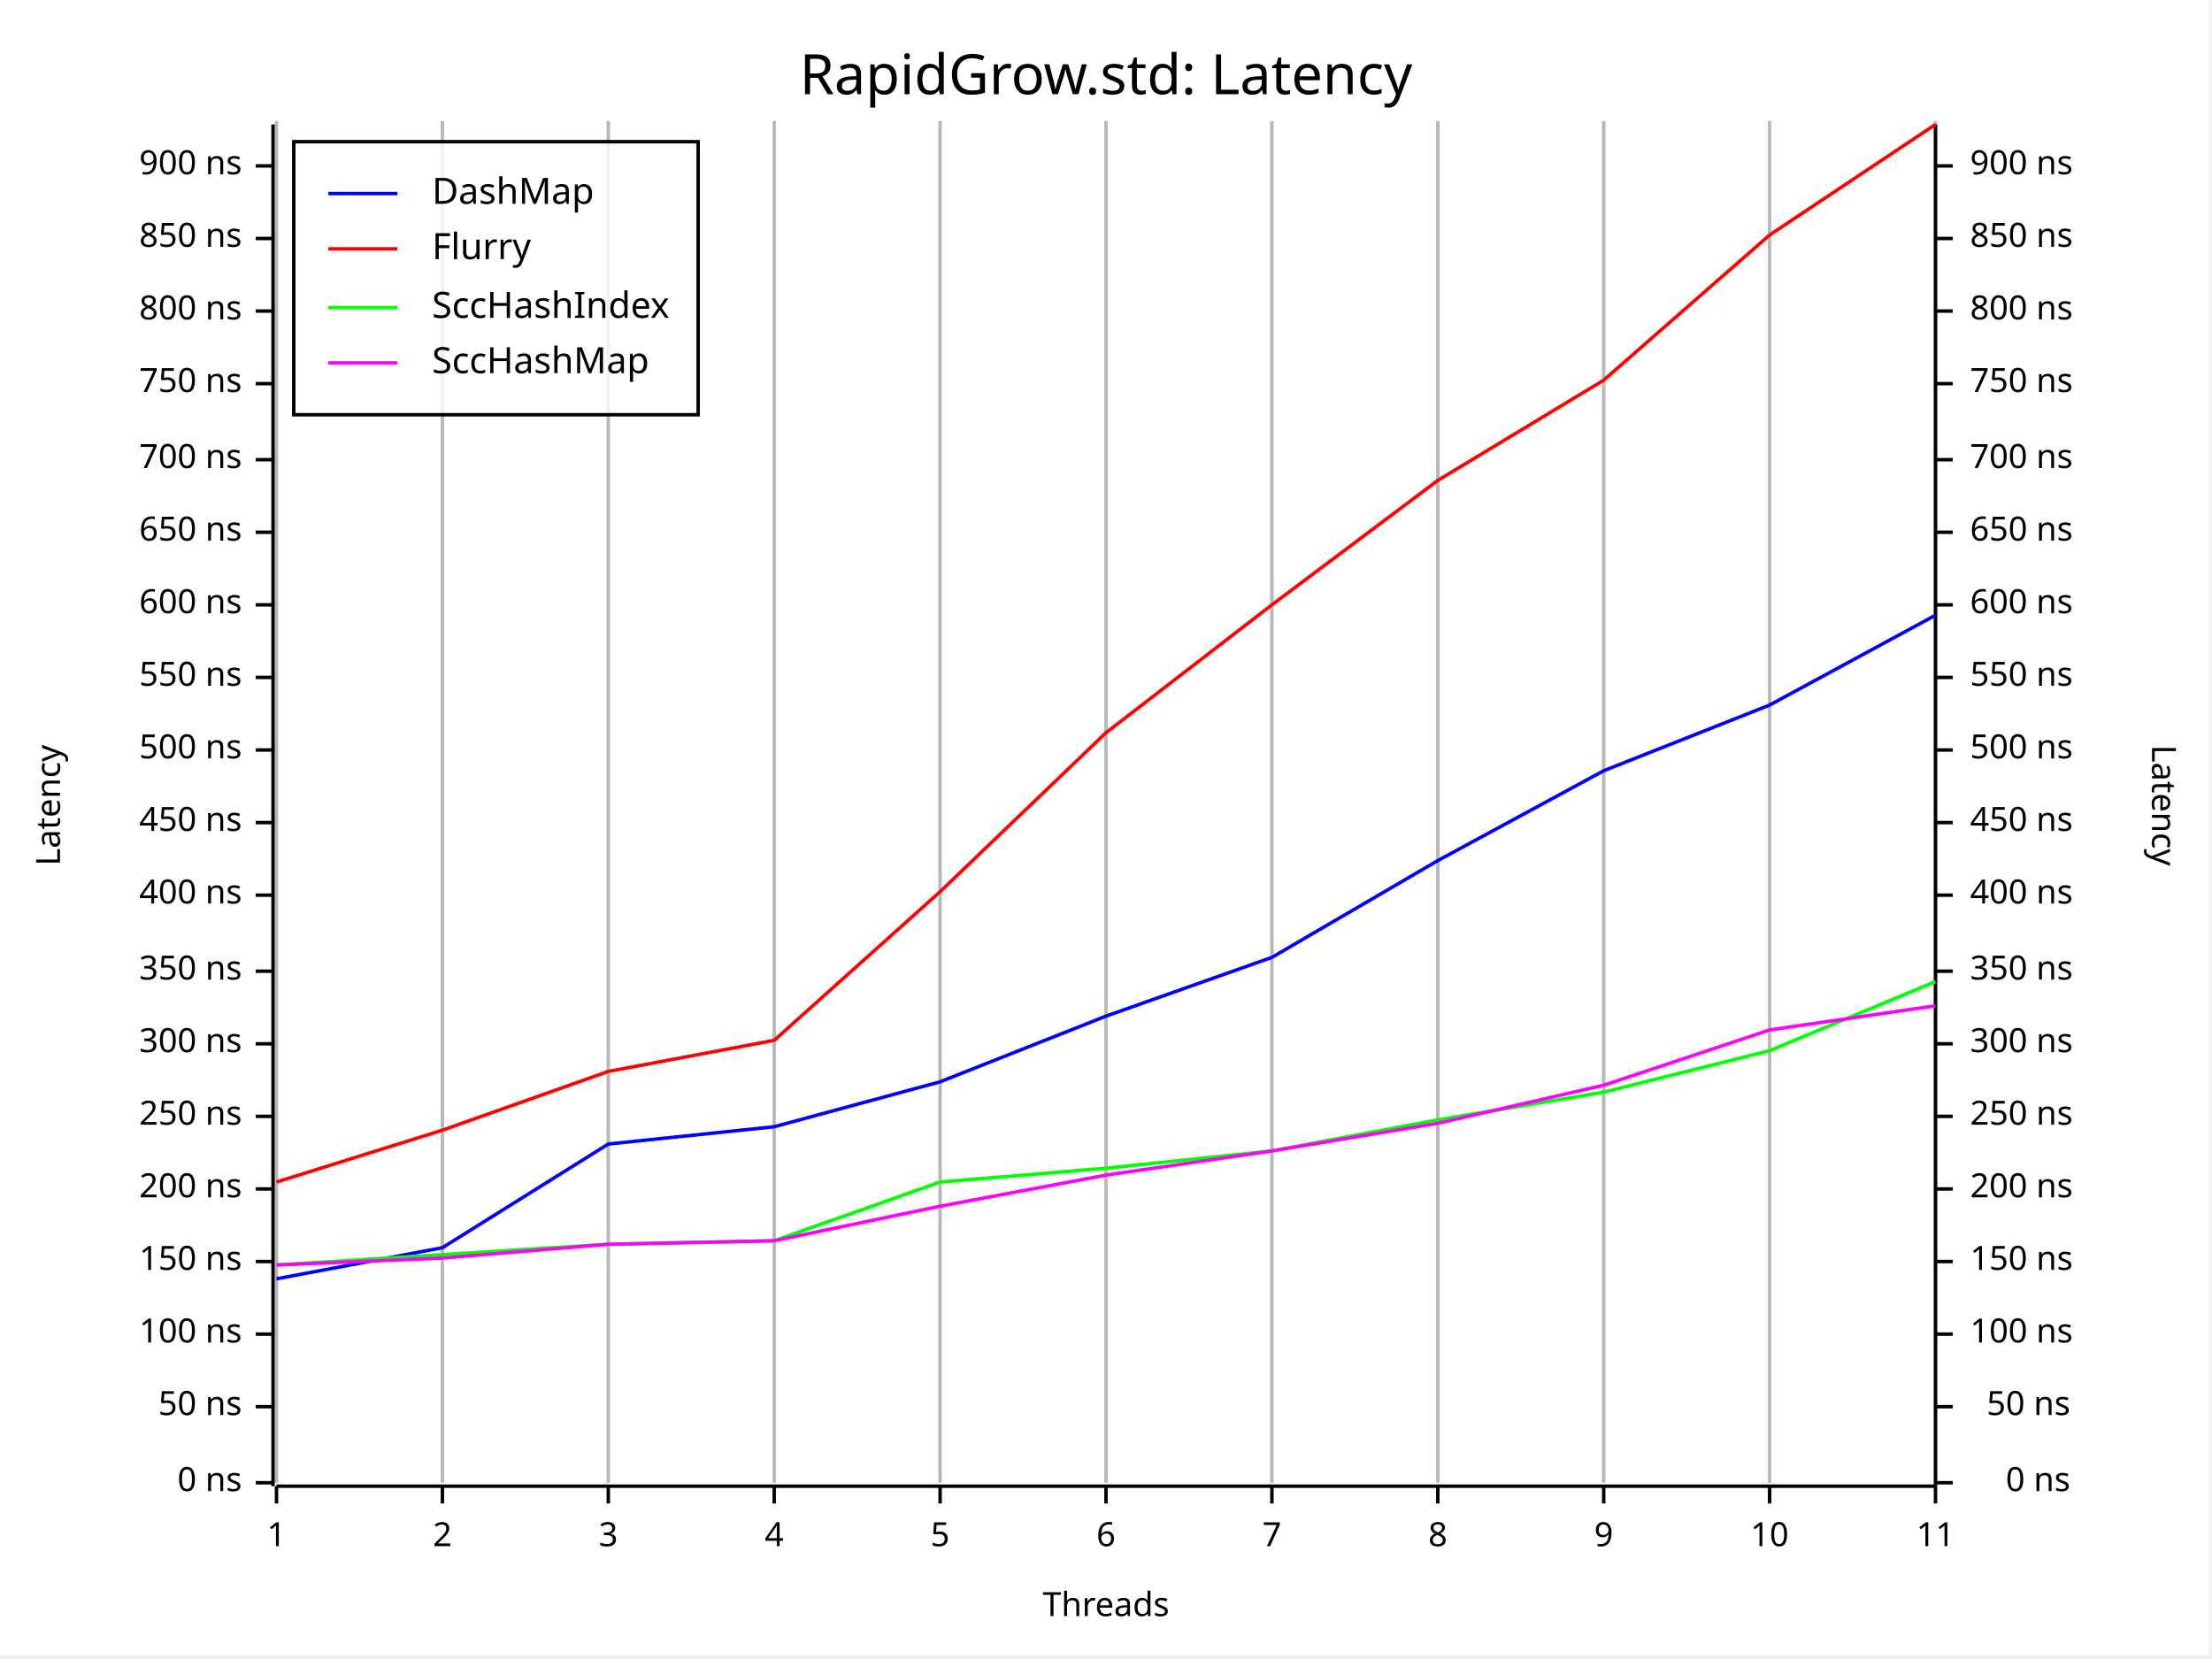
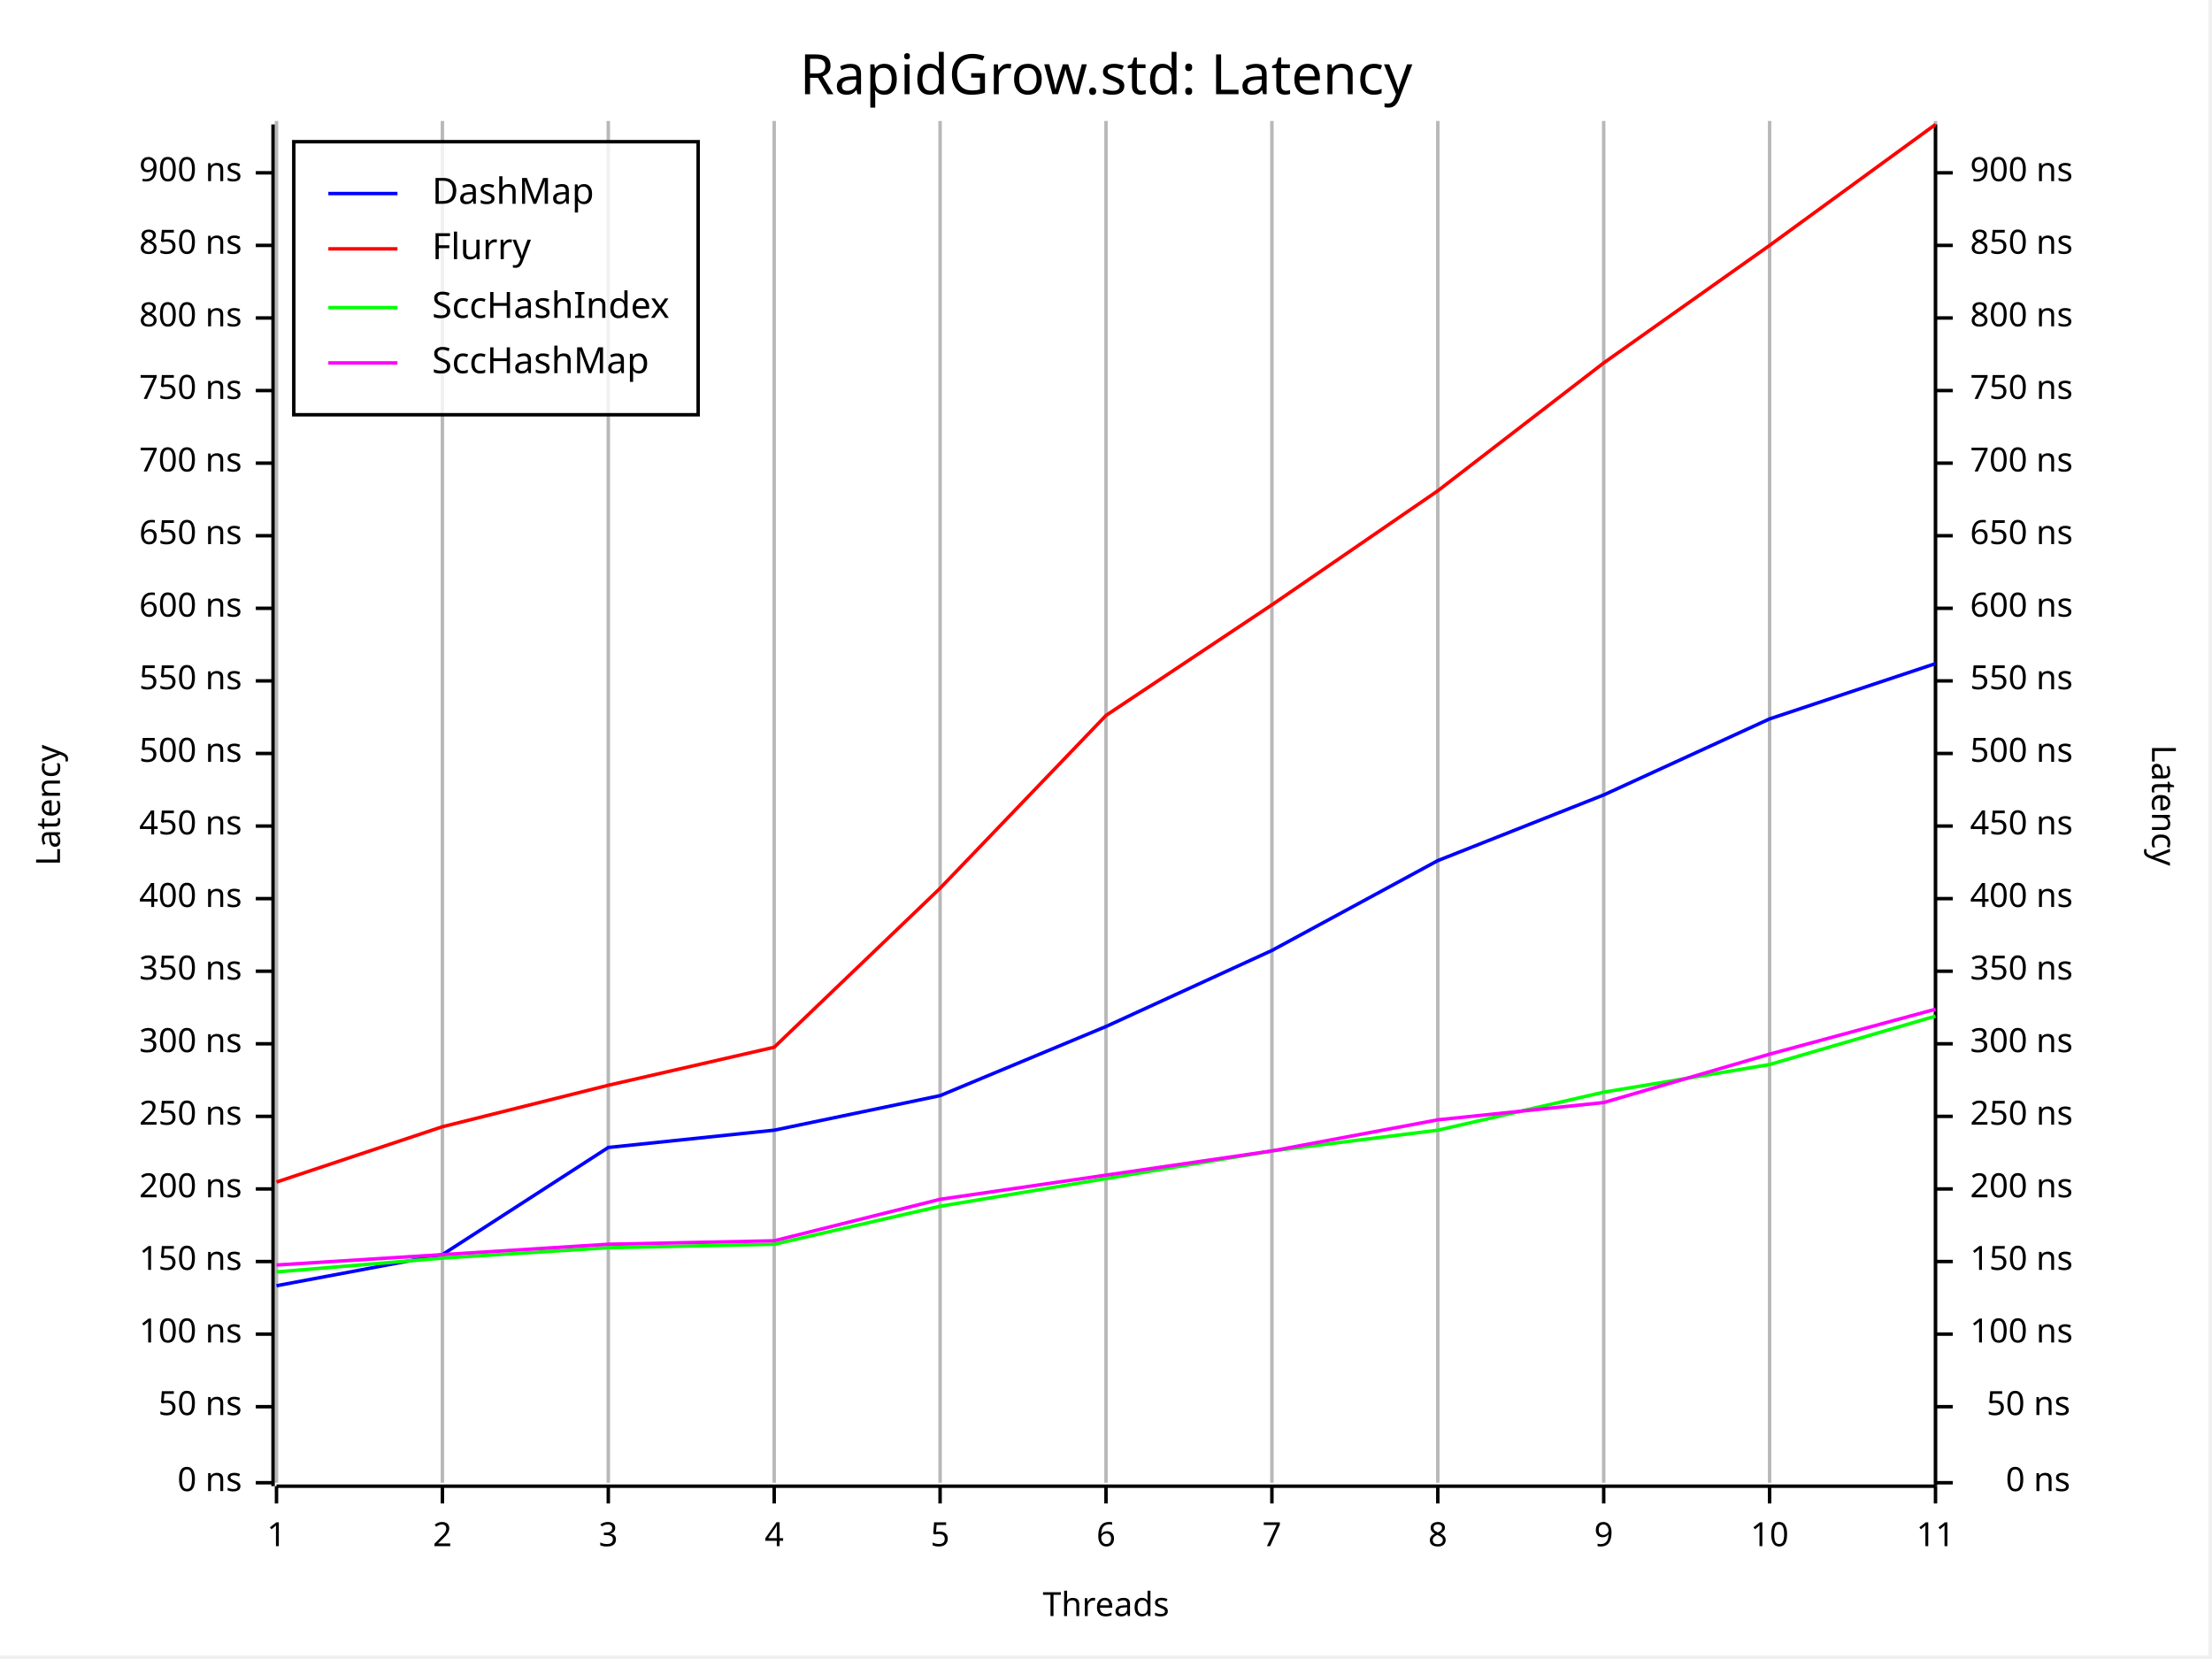
<svg xmlns="http://www.w3.org/2000/svg" width="640" height="480" viewBox="0 0 640 480">
  <rect x="0" y="0" width="639" height="479" opacity="1" fill="#FFFFFF" stroke="none" />
  <text x="320" y="15" dy="0.76em" text-anchor="middle" font-family="Fira Code" font-size="16.129" opacity="1" fill="#000000">
RapidGrow.std: Latency
</text>
  <line opacity="0.1" stroke="#000000" stroke-width="1" x1="80" y1="429" x2="80" y2="35" />
  <line opacity="0.1" stroke="#000000" stroke-width="1" x1="128" y1="429" x2="128" y2="35" />
  <line opacity="0.1" stroke="#000000" stroke-width="1" x1="176" y1="429" x2="176" y2="35" />
  <line opacity="0.1" stroke="#000000" stroke-width="1" x1="224" y1="429" x2="224" y2="35" />
  <line opacity="0.1" stroke="#000000" stroke-width="1" x1="272" y1="429" x2="272" y2="35" />
  <line opacity="0.1" stroke="#000000" stroke-width="1" x1="320" y1="429" x2="320" y2="35" />
  <line opacity="0.1" stroke="#000000" stroke-width="1" x1="368" y1="429" x2="368" y2="35" />
  <line opacity="0.1" stroke="#000000" stroke-width="1" x1="416" y1="429" x2="416" y2="35" />
  <line opacity="0.1" stroke="#000000" stroke-width="1" x1="464" y1="429" x2="464" y2="35" />
  <line opacity="0.1" stroke="#000000" stroke-width="1" x1="512" y1="429" x2="512" y2="35" />
  <line opacity="0.1" stroke="#000000" stroke-width="1" x1="560" y1="429" x2="560" y2="35" />
  <text x="10" y="233" dy="0.76em" text-anchor="middle" font-family="sans-serif" font-size="9.677" opacity="1" fill="#000000" transform="rotate(270, 10, 233)">
Latency
</text>
  <text x="320" y="470" dy="-0.5ex" text-anchor="middle" font-family="sans-serif" font-size="9.677" opacity="1" fill="#000000">
Threads
</text>
  <text x="630" y="233" dy="0.76em" text-anchor="middle" font-family="sans-serif" font-size="9.677" opacity="1" fill="#000000" transform="rotate(90, 630, 233)">
Latency
</text>
  <line opacity="0.2" stroke="#000000" stroke-width="1" x1="80" y1="429" x2="80" y2="35" />
  <line opacity="0.2" stroke="#000000" stroke-width="1" x1="128" y1="429" x2="128" y2="35" />
  <line opacity="0.2" stroke="#000000" stroke-width="1" x1="176" y1="429" x2="176" y2="35" />
  <line opacity="0.2" stroke="#000000" stroke-width="1" x1="224" y1="429" x2="224" y2="35" />
  <line opacity="0.2" stroke="#000000" stroke-width="1" x1="272" y1="429" x2="272" y2="35" />
  <line opacity="0.2" stroke="#000000" stroke-width="1" x1="320" y1="429" x2="320" y2="35" />
  <line opacity="0.2" stroke="#000000" stroke-width="1" x1="368" y1="429" x2="368" y2="35" />
  <line opacity="0.2" stroke="#000000" stroke-width="1" x1="416" y1="429" x2="416" y2="35" />
  <line opacity="0.2" stroke="#000000" stroke-width="1" x1="464" y1="429" x2="464" y2="35" />
  <line opacity="0.2" stroke="#000000" stroke-width="1" x1="512" y1="429" x2="512" y2="35" />
  <line opacity="0.2" stroke="#000000" stroke-width="1" x1="560" y1="429" x2="560" y2="35" />
  <polyline fill="none" opacity="1" stroke="#000000" stroke-width="1" points="79,36 79,430 " />
  <text x="70" y="429" dy="0.5ex" text-anchor="end" font-family="sans-serif" font-size="9.677" opacity="1" fill="#000000">
0 ns
</text>
  <polyline fill="none" opacity="1" stroke="#000000" stroke-width="1" points="74,429 79,429 " />
  <text x="70" y="407" dy="0.5ex" text-anchor="end" font-family="sans-serif" font-size="9.677" opacity="1" fill="#000000">
50 ns
</text>
  <polyline fill="none" opacity="1" stroke="#000000" stroke-width="1" points="74,407 79,407 " />
  <text x="70" y="386" dy="0.5ex" text-anchor="end" font-family="sans-serif" font-size="9.677" opacity="1" fill="#000000">
100 ns
</text>
  <polyline fill="none" opacity="1" stroke="#000000" stroke-width="1" points="74,386 79,386 " />
  <text x="70" y="365" dy="0.5ex" text-anchor="end" font-family="sans-serif" font-size="9.677" opacity="1" fill="#000000">
150 ns
</text>
  <polyline fill="none" opacity="1" stroke="#000000" stroke-width="1" points="74,365 79,365 " />
  <text x="70" y="344" dy="0.5ex" text-anchor="end" font-family="sans-serif" font-size="9.677" opacity="1" fill="#000000">
200 ns
</text>
  <polyline fill="none" opacity="1" stroke="#000000" stroke-width="1" points="74,344 79,344 " />
  <text x="70" y="323" dy="0.5ex" text-anchor="end" font-family="sans-serif" font-size="9.677" opacity="1" fill="#000000">
250 ns
</text>
  <polyline fill="none" opacity="1" stroke="#000000" stroke-width="1" points="74,323 79,323 " />
  <text x="70" y="302" dy="0.5ex" text-anchor="end" font-family="sans-serif" font-size="9.677" opacity="1" fill="#000000">
300 ns
</text>
  <polyline fill="none" opacity="1" stroke="#000000" stroke-width="1" points="74,302 79,302 " />
  <text x="70" y="281" dy="0.5ex" text-anchor="end" font-family="sans-serif" font-size="9.677" opacity="1" fill="#000000">
350 ns
</text>
  <polyline fill="none" opacity="1" stroke="#000000" stroke-width="1" points="74,281 79,281 " />
-   <text x="70" y="259" dy="0.5ex" text-anchor="end" font-family="sans-serif" font-size="9.677" opacity="1" fill="#000000">
+   <text x="70" y="260" dy="0.5ex" text-anchor="end" font-family="sans-serif" font-size="9.677" opacity="1" fill="#000000">
400 ns
</text>
-   <polyline fill="none" opacity="1" stroke="#000000" stroke-width="1" points="74,259 79,259 " />
-   <text x="70" y="238" dy="0.5ex" text-anchor="end" font-family="sans-serif" font-size="9.677" opacity="1" fill="#000000">
+   <polyline fill="none" opacity="1" stroke="#000000" stroke-width="1" points="74,260 79,260 " />
+   <text x="70" y="239" dy="0.5ex" text-anchor="end" font-family="sans-serif" font-size="9.677" opacity="1" fill="#000000">
450 ns
</text>
-   <polyline fill="none" opacity="1" stroke="#000000" stroke-width="1" points="74,238 79,238 " />
-   <text x="70" y="217" dy="0.5ex" text-anchor="end" font-family="sans-serif" font-size="9.677" opacity="1" fill="#000000">
+   <polyline fill="none" opacity="1" stroke="#000000" stroke-width="1" points="74,239 79,239 " />
+   <text x="70" y="218" dy="0.5ex" text-anchor="end" font-family="sans-serif" font-size="9.677" opacity="1" fill="#000000">
500 ns
</text>
-   <polyline fill="none" opacity="1" stroke="#000000" stroke-width="1" points="74,217 79,217 " />
-   <text x="70" y="196" dy="0.5ex" text-anchor="end" font-family="sans-serif" font-size="9.677" opacity="1" fill="#000000">
+   <polyline fill="none" opacity="1" stroke="#000000" stroke-width="1" points="74,218 79,218 " />
+   <text x="70" y="197" dy="0.5ex" text-anchor="end" font-family="sans-serif" font-size="9.677" opacity="1" fill="#000000">
550 ns
</text>
-   <polyline fill="none" opacity="1" stroke="#000000" stroke-width="1" points="74,196 79,196 " />
-   <text x="70" y="175" dy="0.5ex" text-anchor="end" font-family="sans-serif" font-size="9.677" opacity="1" fill="#000000">
+   <polyline fill="none" opacity="1" stroke="#000000" stroke-width="1" points="74,197 79,197 " />
+   <text x="70" y="176" dy="0.5ex" text-anchor="end" font-family="sans-serif" font-size="9.677" opacity="1" fill="#000000">
600 ns
</text>
-   <polyline fill="none" opacity="1" stroke="#000000" stroke-width="1" points="74,175 79,175 " />
-   <text x="70" y="154" dy="0.5ex" text-anchor="end" font-family="sans-serif" font-size="9.677" opacity="1" fill="#000000">
+   <polyline fill="none" opacity="1" stroke="#000000" stroke-width="1" points="74,176 79,176 " />
+   <text x="70" y="155" dy="0.5ex" text-anchor="end" font-family="sans-serif" font-size="9.677" opacity="1" fill="#000000">
650 ns
</text>
-   <polyline fill="none" opacity="1" stroke="#000000" stroke-width="1" points="74,154 79,154 " />
-   <text x="70" y="133" dy="0.5ex" text-anchor="end" font-family="sans-serif" font-size="9.677" opacity="1" fill="#000000">
+   <polyline fill="none" opacity="1" stroke="#000000" stroke-width="1" points="74,155 79,155 " />
+   <text x="70" y="134" dy="0.5ex" text-anchor="end" font-family="sans-serif" font-size="9.677" opacity="1" fill="#000000">
700 ns
</text>
-   <polyline fill="none" opacity="1" stroke="#000000" stroke-width="1" points="74,133 79,133 " />
-   <text x="70" y="111" dy="0.5ex" text-anchor="end" font-family="sans-serif" font-size="9.677" opacity="1" fill="#000000">
+   <polyline fill="none" opacity="1" stroke="#000000" stroke-width="1" points="74,134 79,134 " />
+   <text x="70" y="113" dy="0.5ex" text-anchor="end" font-family="sans-serif" font-size="9.677" opacity="1" fill="#000000">
750 ns
</text>
-   <polyline fill="none" opacity="1" stroke="#000000" stroke-width="1" points="74,111 79,111 " />
-   <text x="70" y="90" dy="0.5ex" text-anchor="end" font-family="sans-serif" font-size="9.677" opacity="1" fill="#000000">
+   <polyline fill="none" opacity="1" stroke="#000000" stroke-width="1" points="74,113 79,113 " />
+   <text x="70" y="92" dy="0.5ex" text-anchor="end" font-family="sans-serif" font-size="9.677" opacity="1" fill="#000000">
800 ns
</text>
-   <polyline fill="none" opacity="1" stroke="#000000" stroke-width="1" points="74,90 79,90 " />
-   <text x="70" y="69" dy="0.5ex" text-anchor="end" font-family="sans-serif" font-size="9.677" opacity="1" fill="#000000">
+   <polyline fill="none" opacity="1" stroke="#000000" stroke-width="1" points="74,92 79,92 " />
+   <text x="70" y="71" dy="0.5ex" text-anchor="end" font-family="sans-serif" font-size="9.677" opacity="1" fill="#000000">
850 ns
</text>
-   <polyline fill="none" opacity="1" stroke="#000000" stroke-width="1" points="74,69 79,69 " />
-   <text x="70" y="48" dy="0.5ex" text-anchor="end" font-family="sans-serif" font-size="9.677" opacity="1" fill="#000000">
+   <polyline fill="none" opacity="1" stroke="#000000" stroke-width="1" points="74,71 79,71 " />
+   <text x="70" y="50" dy="0.5ex" text-anchor="end" font-family="sans-serif" font-size="9.677" opacity="1" fill="#000000">
900 ns
</text>
-   <polyline fill="none" opacity="1" stroke="#000000" stroke-width="1" points="74,48 79,48 " />
+   <polyline fill="none" opacity="1" stroke="#000000" stroke-width="1" points="74,50 79,50 " />
  <polyline fill="none" opacity="1" stroke="#000000" stroke-width="1" points="80,430 560,430 " />
  <text x="80" y="440" dy="0.76em" text-anchor="middle" font-family="sans-serif" font-size="9.677" opacity="1" fill="#000000">
1
</text>
  <polyline fill="none" opacity="1" stroke="#000000" stroke-width="1" points="80,430 80,435 " />
  <text x="128" y="440" dy="0.76em" text-anchor="middle" font-family="sans-serif" font-size="9.677" opacity="1" fill="#000000">
2
</text>
  <polyline fill="none" opacity="1" stroke="#000000" stroke-width="1" points="128,430 128,435 " />
  <text x="176" y="440" dy="0.76em" text-anchor="middle" font-family="sans-serif" font-size="9.677" opacity="1" fill="#000000">
3
</text>
  <polyline fill="none" opacity="1" stroke="#000000" stroke-width="1" points="176,430 176,435 " />
  <text x="224" y="440" dy="0.76em" text-anchor="middle" font-family="sans-serif" font-size="9.677" opacity="1" fill="#000000">
4
</text>
  <polyline fill="none" opacity="1" stroke="#000000" stroke-width="1" points="224,430 224,435 " />
  <text x="272" y="440" dy="0.76em" text-anchor="middle" font-family="sans-serif" font-size="9.677" opacity="1" fill="#000000">
5
</text>
  <polyline fill="none" opacity="1" stroke="#000000" stroke-width="1" points="272,430 272,435 " />
  <text x="320" y="440" dy="0.76em" text-anchor="middle" font-family="sans-serif" font-size="9.677" opacity="1" fill="#000000">
6
</text>
  <polyline fill="none" opacity="1" stroke="#000000" stroke-width="1" points="320,430 320,435 " />
  <text x="368" y="440" dy="0.76em" text-anchor="middle" font-family="sans-serif" font-size="9.677" opacity="1" fill="#000000">
7
</text>
  <polyline fill="none" opacity="1" stroke="#000000" stroke-width="1" points="368,430 368,435 " />
  <text x="416" y="440" dy="0.76em" text-anchor="middle" font-family="sans-serif" font-size="9.677" opacity="1" fill="#000000">
8
</text>
  <polyline fill="none" opacity="1" stroke="#000000" stroke-width="1" points="416,430 416,435 " />
  <text x="464" y="440" dy="0.76em" text-anchor="middle" font-family="sans-serif" font-size="9.677" opacity="1" fill="#000000">
9
</text>
  <polyline fill="none" opacity="1" stroke="#000000" stroke-width="1" points="464,430 464,435 " />
  <text x="512" y="440" dy="0.76em" text-anchor="middle" font-family="sans-serif" font-size="9.677" opacity="1" fill="#000000">
10
</text>
  <polyline fill="none" opacity="1" stroke="#000000" stroke-width="1" points="512,430 512,435 " />
  <text x="560" y="440" dy="0.76em" text-anchor="middle" font-family="sans-serif" font-size="9.677" opacity="1" fill="#000000">
11
</text>
  <polyline fill="none" opacity="1" stroke="#000000" stroke-width="1" points="560,430 560,435 " />
  <polyline fill="none" opacity="1" stroke="#000000" stroke-width="1" points="560,36 560,430 " />
  <text x="599" y="429" dy="0.5ex" text-anchor="end" font-family="sans-serif" font-size="9.677" opacity="1" fill="#000000">
0 ns
</text>
  <polyline fill="none" opacity="1" stroke="#000000" stroke-width="1" points="560,429 565,429 " />
  <text x="599" y="407" dy="0.5ex" text-anchor="end" font-family="sans-serif" font-size="9.677" opacity="1" fill="#000000">
50 ns
</text>
  <polyline fill="none" opacity="1" stroke="#000000" stroke-width="1" points="560,407 565,407 " />
  <text x="570" y="386" dy="0.5ex" text-anchor="start" font-family="sans-serif" font-size="9.677" opacity="1" fill="#000000">
100 ns
</text>
  <polyline fill="none" opacity="1" stroke="#000000" stroke-width="1" points="560,386 565,386 " />
  <text x="570" y="365" dy="0.5ex" text-anchor="start" font-family="sans-serif" font-size="9.677" opacity="1" fill="#000000">
150 ns
</text>
  <polyline fill="none" opacity="1" stroke="#000000" stroke-width="1" points="560,365 565,365 " />
  <text x="570" y="344" dy="0.5ex" text-anchor="start" font-family="sans-serif" font-size="9.677" opacity="1" fill="#000000">
200 ns
</text>
  <polyline fill="none" opacity="1" stroke="#000000" stroke-width="1" points="560,344 565,344 " />
  <text x="570" y="323" dy="0.5ex" text-anchor="start" font-family="sans-serif" font-size="9.677" opacity="1" fill="#000000">
250 ns
</text>
  <polyline fill="none" opacity="1" stroke="#000000" stroke-width="1" points="560,323 565,323 " />
  <text x="570" y="302" dy="0.5ex" text-anchor="start" font-family="sans-serif" font-size="9.677" opacity="1" fill="#000000">
300 ns
</text>
  <polyline fill="none" opacity="1" stroke="#000000" stroke-width="1" points="560,302 565,302 " />
  <text x="570" y="281" dy="0.5ex" text-anchor="start" font-family="sans-serif" font-size="9.677" opacity="1" fill="#000000">
350 ns
</text>
  <polyline fill="none" opacity="1" stroke="#000000" stroke-width="1" points="560,281 565,281 " />
-   <text x="570" y="259" dy="0.5ex" text-anchor="start" font-family="sans-serif" font-size="9.677" opacity="1" fill="#000000">
+   <text x="570" y="260" dy="0.5ex" text-anchor="start" font-family="sans-serif" font-size="9.677" opacity="1" fill="#000000">
400 ns
</text>
-   <polyline fill="none" opacity="1" stroke="#000000" stroke-width="1" points="560,259 565,259 " />
-   <text x="570" y="238" dy="0.5ex" text-anchor="start" font-family="sans-serif" font-size="9.677" opacity="1" fill="#000000">
+   <polyline fill="none" opacity="1" stroke="#000000" stroke-width="1" points="560,260 565,260 " />
+   <text x="570" y="239" dy="0.5ex" text-anchor="start" font-family="sans-serif" font-size="9.677" opacity="1" fill="#000000">
450 ns
</text>
-   <polyline fill="none" opacity="1" stroke="#000000" stroke-width="1" points="560,238 565,238 " />
-   <text x="570" y="217" dy="0.5ex" text-anchor="start" font-family="sans-serif" font-size="9.677" opacity="1" fill="#000000">
+   <polyline fill="none" opacity="1" stroke="#000000" stroke-width="1" points="560,239 565,239 " />
+   <text x="570" y="218" dy="0.5ex" text-anchor="start" font-family="sans-serif" font-size="9.677" opacity="1" fill="#000000">
500 ns
</text>
-   <polyline fill="none" opacity="1" stroke="#000000" stroke-width="1" points="560,217 565,217 " />
-   <text x="570" y="196" dy="0.5ex" text-anchor="start" font-family="sans-serif" font-size="9.677" opacity="1" fill="#000000">
+   <polyline fill="none" opacity="1" stroke="#000000" stroke-width="1" points="560,218 565,218 " />
+   <text x="570" y="197" dy="0.5ex" text-anchor="start" font-family="sans-serif" font-size="9.677" opacity="1" fill="#000000">
550 ns
</text>
-   <polyline fill="none" opacity="1" stroke="#000000" stroke-width="1" points="560,196 565,196 " />
-   <text x="570" y="175" dy="0.5ex" text-anchor="start" font-family="sans-serif" font-size="9.677" opacity="1" fill="#000000">
+   <polyline fill="none" opacity="1" stroke="#000000" stroke-width="1" points="560,197 565,197 " />
+   <text x="570" y="176" dy="0.5ex" text-anchor="start" font-family="sans-serif" font-size="9.677" opacity="1" fill="#000000">
600 ns
</text>
-   <polyline fill="none" opacity="1" stroke="#000000" stroke-width="1" points="560,175 565,175 " />
-   <text x="570" y="154" dy="0.5ex" text-anchor="start" font-family="sans-serif" font-size="9.677" opacity="1" fill="#000000">
+   <polyline fill="none" opacity="1" stroke="#000000" stroke-width="1" points="560,176 565,176 " />
+   <text x="570" y="155" dy="0.5ex" text-anchor="start" font-family="sans-serif" font-size="9.677" opacity="1" fill="#000000">
650 ns
</text>
-   <polyline fill="none" opacity="1" stroke="#000000" stroke-width="1" points="560,154 565,154 " />
-   <text x="570" y="133" dy="0.5ex" text-anchor="start" font-family="sans-serif" font-size="9.677" opacity="1" fill="#000000">
+   <polyline fill="none" opacity="1" stroke="#000000" stroke-width="1" points="560,155 565,155 " />
+   <text x="570" y="134" dy="0.5ex" text-anchor="start" font-family="sans-serif" font-size="9.677" opacity="1" fill="#000000">
700 ns
</text>
-   <polyline fill="none" opacity="1" stroke="#000000" stroke-width="1" points="560,133 565,133 " />
-   <text x="570" y="111" dy="0.5ex" text-anchor="start" font-family="sans-serif" font-size="9.677" opacity="1" fill="#000000">
+   <polyline fill="none" opacity="1" stroke="#000000" stroke-width="1" points="560,134 565,134 " />
+   <text x="570" y="113" dy="0.5ex" text-anchor="start" font-family="sans-serif" font-size="9.677" opacity="1" fill="#000000">
750 ns
</text>
-   <polyline fill="none" opacity="1" stroke="#000000" stroke-width="1" points="560,111 565,111 " />
-   <text x="570" y="90" dy="0.5ex" text-anchor="start" font-family="sans-serif" font-size="9.677" opacity="1" fill="#000000">
+   <polyline fill="none" opacity="1" stroke="#000000" stroke-width="1" points="560,113 565,113 " />
+   <text x="570" y="92" dy="0.5ex" text-anchor="start" font-family="sans-serif" font-size="9.677" opacity="1" fill="#000000">
800 ns
</text>
-   <polyline fill="none" opacity="1" stroke="#000000" stroke-width="1" points="560,90 565,90 " />
-   <text x="570" y="69" dy="0.5ex" text-anchor="start" font-family="sans-serif" font-size="9.677" opacity="1" fill="#000000">
+   <polyline fill="none" opacity="1" stroke="#000000" stroke-width="1" points="560,92 565,92 " />
+   <text x="570" y="71" dy="0.5ex" text-anchor="start" font-family="sans-serif" font-size="9.677" opacity="1" fill="#000000">
850 ns
</text>
-   <polyline fill="none" opacity="1" stroke="#000000" stroke-width="1" points="560,69 565,69 " />
-   <text x="570" y="48" dy="0.5ex" text-anchor="start" font-family="sans-serif" font-size="9.677" opacity="1" fill="#000000">
+   <polyline fill="none" opacity="1" stroke="#000000" stroke-width="1" points="560,71 565,71 " />
+   <text x="570" y="50" dy="0.5ex" text-anchor="start" font-family="sans-serif" font-size="9.677" opacity="1" fill="#000000">
900 ns
</text>
-   <polyline fill="none" opacity="1" stroke="#000000" stroke-width="1" points="560,48 565,48 " />
-   <polyline fill="none" opacity="1" stroke="#0000FF" stroke-width="1" points="80,370 128,361 176,331 224,326 272,313 320,294 368,277 416,249 464,223 512,204 560,178 " />
-   <polyline fill="none" opacity="1" stroke="#FF0000" stroke-width="1" points="80,342 128,327 176,310 224,301 272,258 320,212 368,175 416,139 464,110 512,68 560,36 " />
-   <polyline fill="none" opacity="1" stroke="#00FF00" stroke-width="1" points="80,366 128,363 176,360 224,359 272,342 320,338 368,333 416,324 464,316 512,304 560,284 " />
-   <polyline fill="none" opacity="1" stroke="#FF00FF" stroke-width="1" points="80,366 128,364 176,360 224,359 272,349 320,340 368,333 416,325 464,314 512,298 560,291 " />
+   <polyline fill="none" opacity="1" stroke="#000000" stroke-width="1" points="560,50 565,50 " />
+   <polyline fill="none" opacity="1" stroke="#0000FF" stroke-width="1" points="80,372 128,363 176,332 224,327 272,317 320,297 368,275 416,249 464,230 512,208 560,192 " />
+   <polyline fill="none" opacity="1" stroke="#FF0000" stroke-width="1" points="80,342 128,326 176,314 224,303 272,257 320,207 368,175 416,142 464,105 512,71 560,36 " />
+   <polyline fill="none" opacity="1" stroke="#00FF00" stroke-width="1" points="80,368 128,364 176,361 224,360 272,349 320,341 368,333 416,327 464,316 512,308 560,294 " />
+   <polyline fill="none" opacity="1" stroke="#FF00FF" stroke-width="1" points="80,366 128,363 176,360 224,359 272,347 320,340 368,333 416,324 464,319 512,305 560,292 " />
  <rect x="85" y="41" width="117" height="79" opacity="0.8" fill="#FFFFFF" stroke="none" />
  <rect x="85" y="41" width="117" height="79" opacity="1" fill="none" stroke="#000000" />
  <text x="125" y="51" dy="0.76em" text-anchor="start" font-family="Fira Code" font-size="10.484" opacity="1" fill="#000000">
DashMap
</text>
  <text x="125" y="67" dy="0.76em" text-anchor="start" font-family="Fira Code" font-size="10.484" opacity="1" fill="#000000">
Flurry
</text>
  <text x="125" y="84" dy="0.76em" text-anchor="start" font-family="Fira Code" font-size="10.484" opacity="1" fill="#000000">
SccHashIndex
</text>
  <text x="125" y="100" dy="0.76em" text-anchor="start" font-family="Fira Code" font-size="10.484" opacity="1" fill="#000000">
SccHashMap
</text>
  <polyline fill="none" opacity="1" stroke="#0000FF" stroke-width="1" points="95,56 115,56 " />
  <polyline fill="none" opacity="1" stroke="#FF0000" stroke-width="1" points="95,72 115,72 " />
  <polyline fill="none" opacity="1" stroke="#00FF00" stroke-width="1" points="95,89 115,89 " />
  <polyline fill="none" opacity="1" stroke="#FF00FF" stroke-width="1" points="95,105 115,105 " />
</svg>
